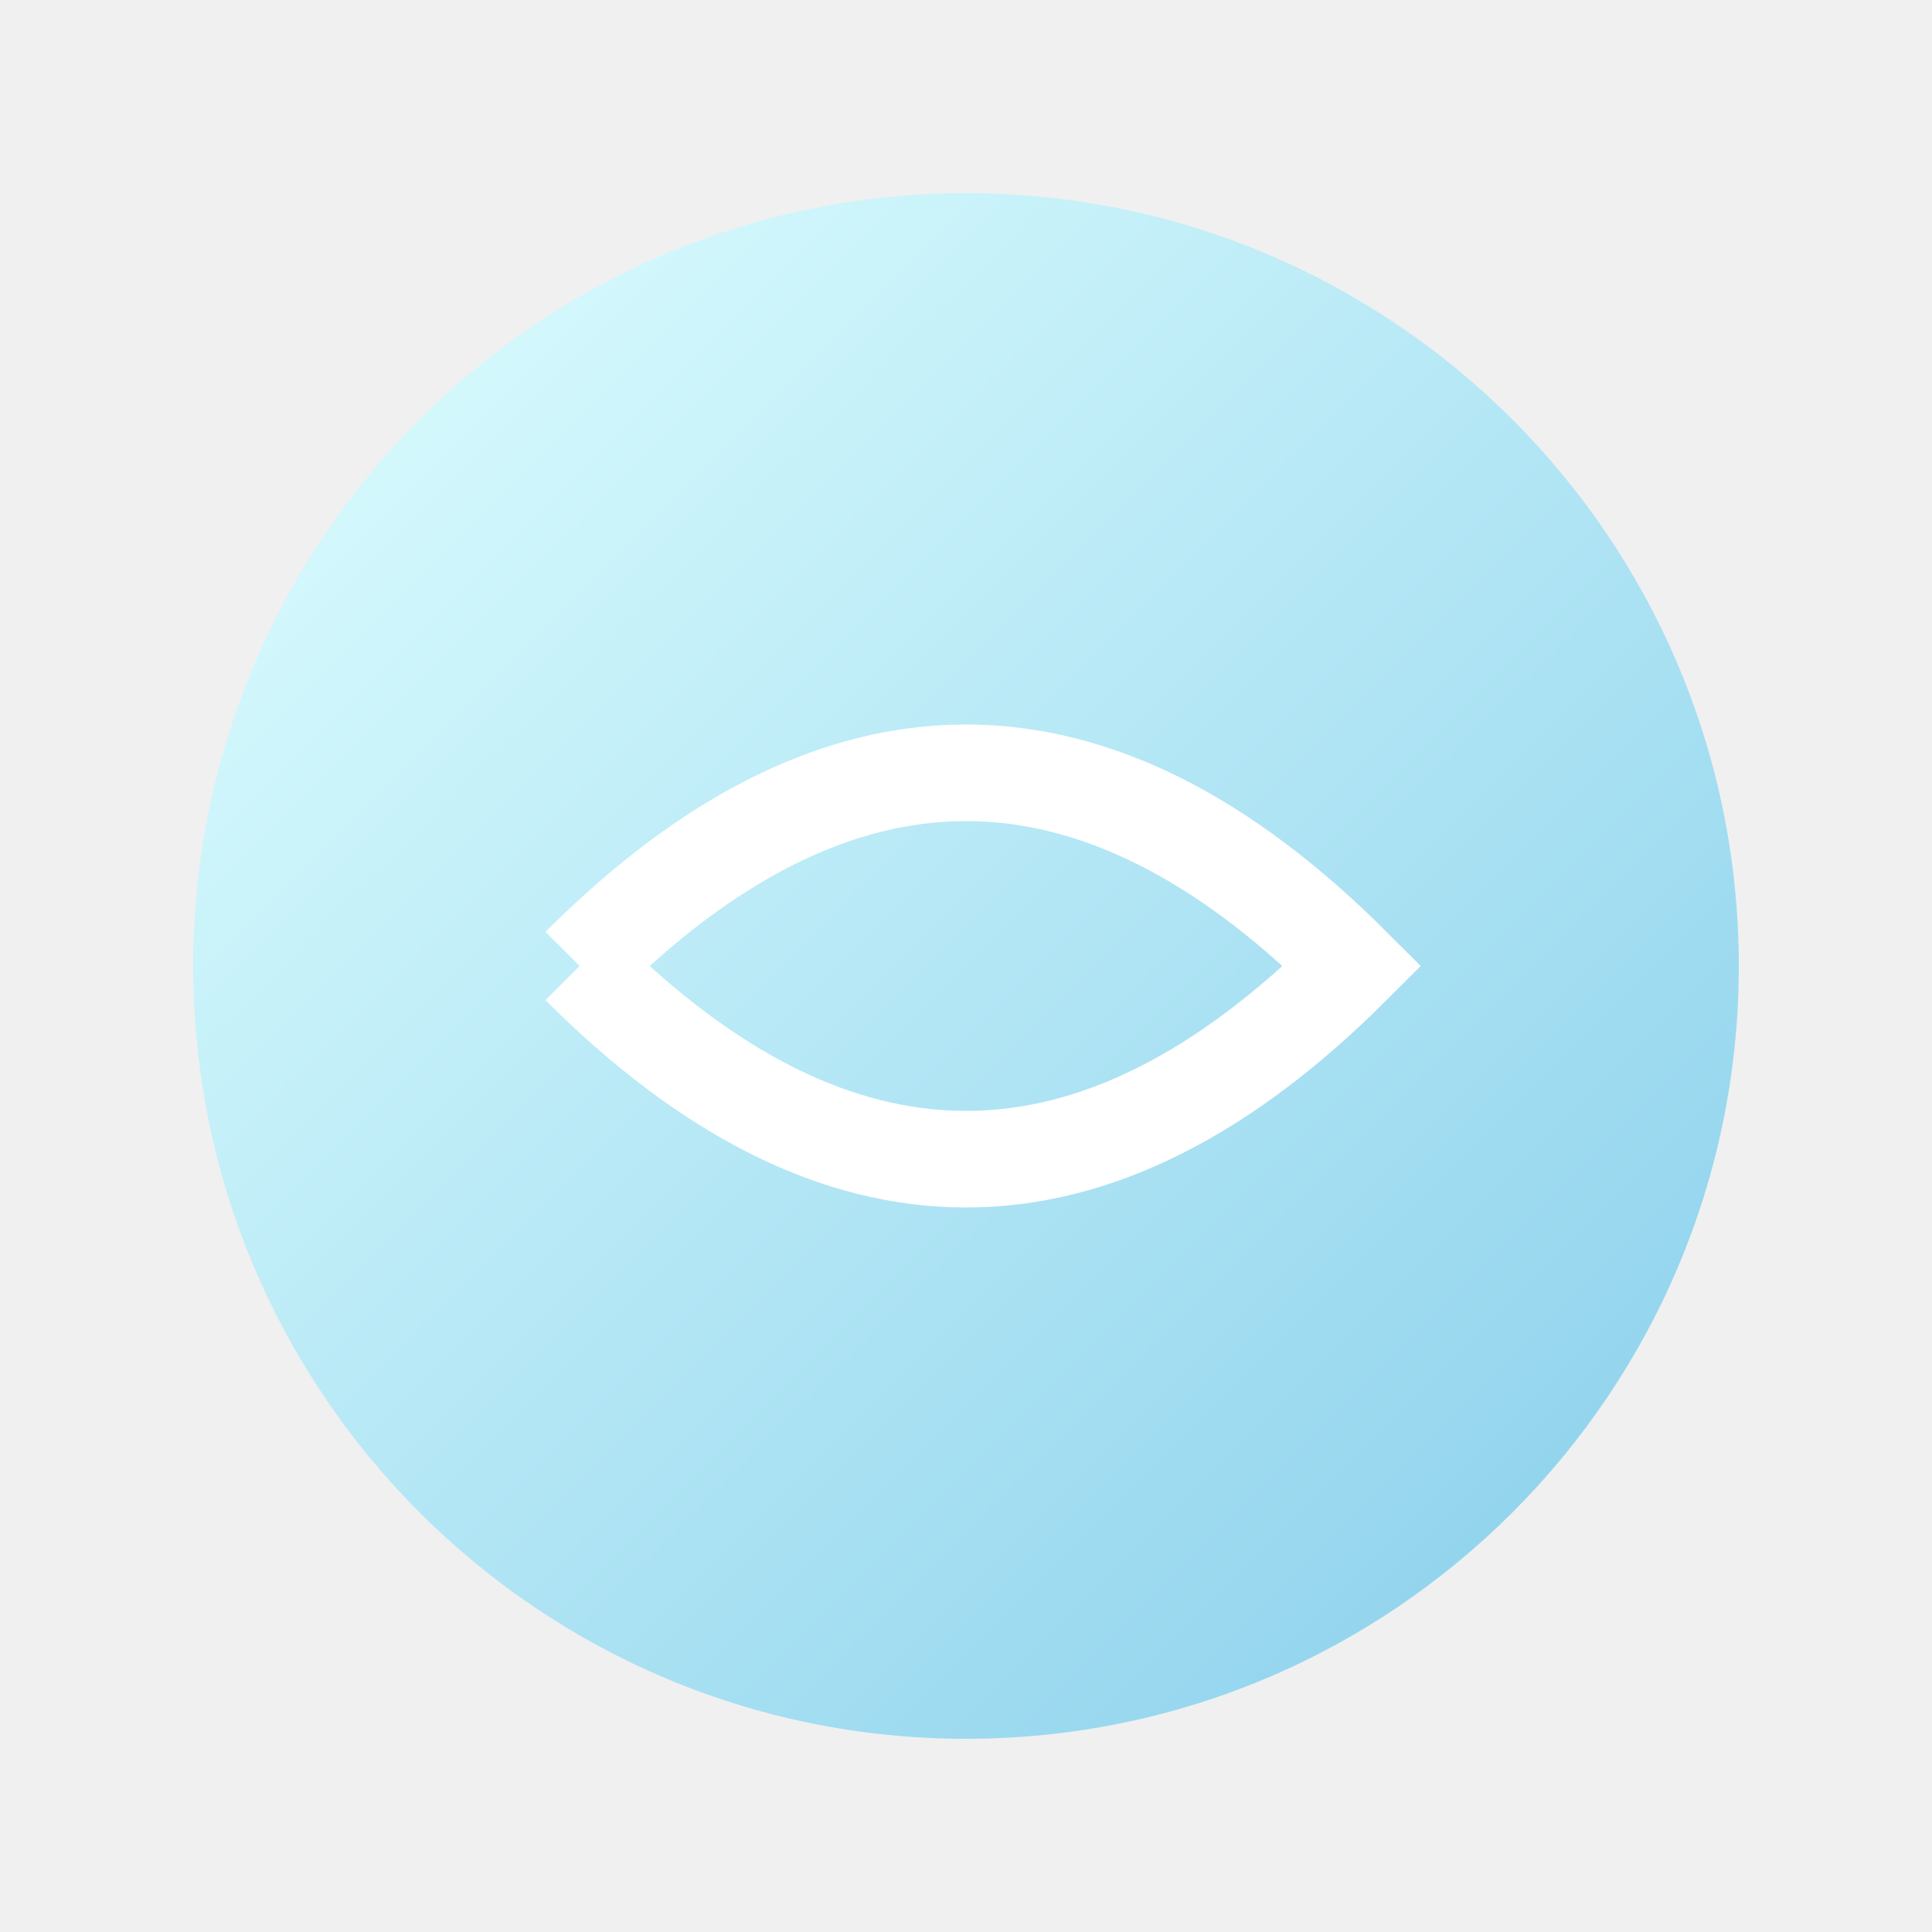
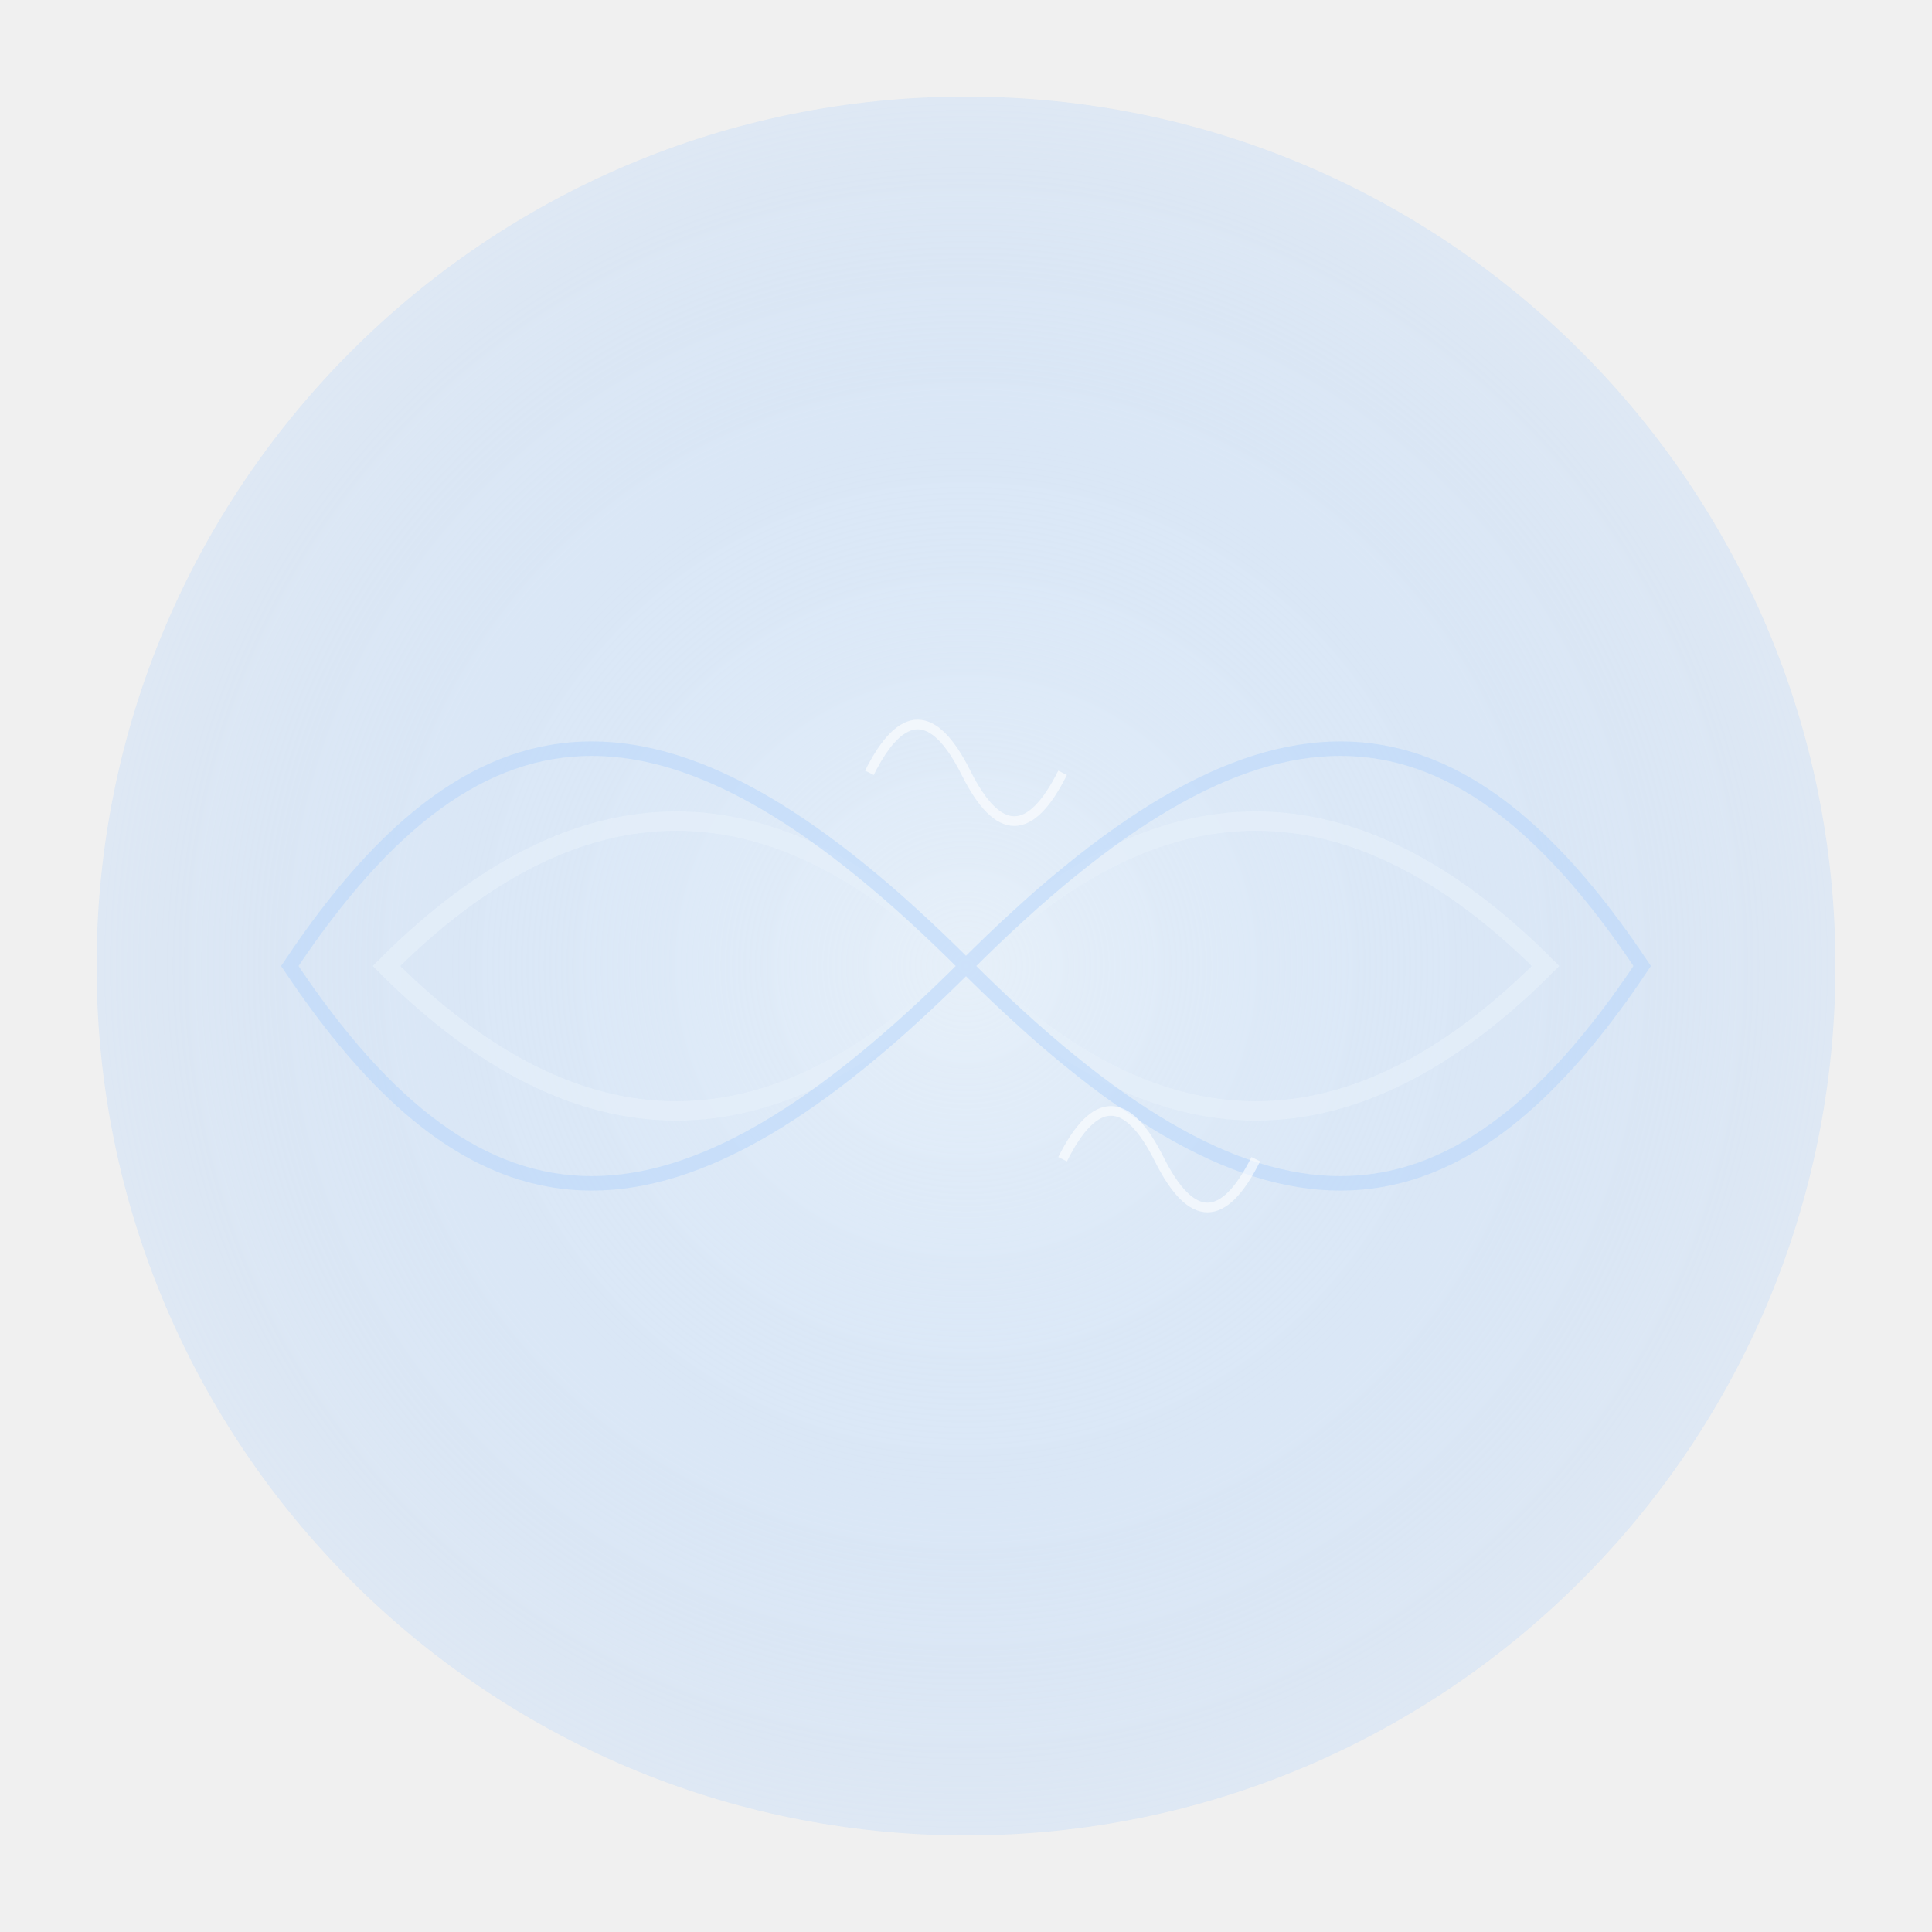
- <svg xmlns="http://www.w3.org/2000/svg" width="100" height="100" viewBox="0 0 100 100">
+ <svg xmlns="http://www.w3.org/2000/svg" width="200" height="200" viewBox="0 0 200 200">
  <defs>
-     <linearGradient id="airGrad" x1="0%" y1="0%" x2="100%" y2="100%">
-       <stop offset="0%" style="stop-color:#E0FFFF;stop-opacity:1" />
-       <stop offset="100%" style="stop-color:#87CEEB;stop-opacity:1" />
-     </linearGradient>
+     <radialGradient id="airGradient" cx="50%" cy="50%" r="50%">
+       <stop offset="0%" style="stop-color:#E6F0FA;stop-opacity:0.9" />
+       <stop offset="100%" style="stop-color:#B3D4FC;stop-opacity:0.3" />
+     </radialGradient>
  </defs>
-   <circle cx="50" cy="50" r="40" fill="url(#airGrad)" />
-   <path d="M30 50 Q50 30 70 50 Q50 70 30 50" fill="none" stroke="#FFFFFF" stroke-width="5" />
+   <circle cx="100" cy="100" r="90" fill="url(#airGradient)" />
+   <path d="M100,100 C120,80 140,80 160,100 C140,120 120,120 100,100 C80,80 60,80 40,100 C60,120 80,120 100,100" stroke="#E6F0FA" stroke-width="2" fill="none" opacity="0.7" />
+   <path d="M100,100 C130,70 150,70 170,100 C150,130 130,130 100,100 C70,70 50,70 30,100 C50,130 70,130 100,100" stroke="#B3D4FC" stroke-width="1.5" fill="none" opacity="0.5" />
+   <path d="M90,80 Q95,70 100,80 T110,80" stroke="#FFFFFF" stroke-width="1" fill="none" opacity="0.6" />
+   <path d="M110,120 Q115,110 120,120 T130,120" stroke="#FFFFFF" stroke-width="1" fill="none" opacity="0.6" />
</svg>
